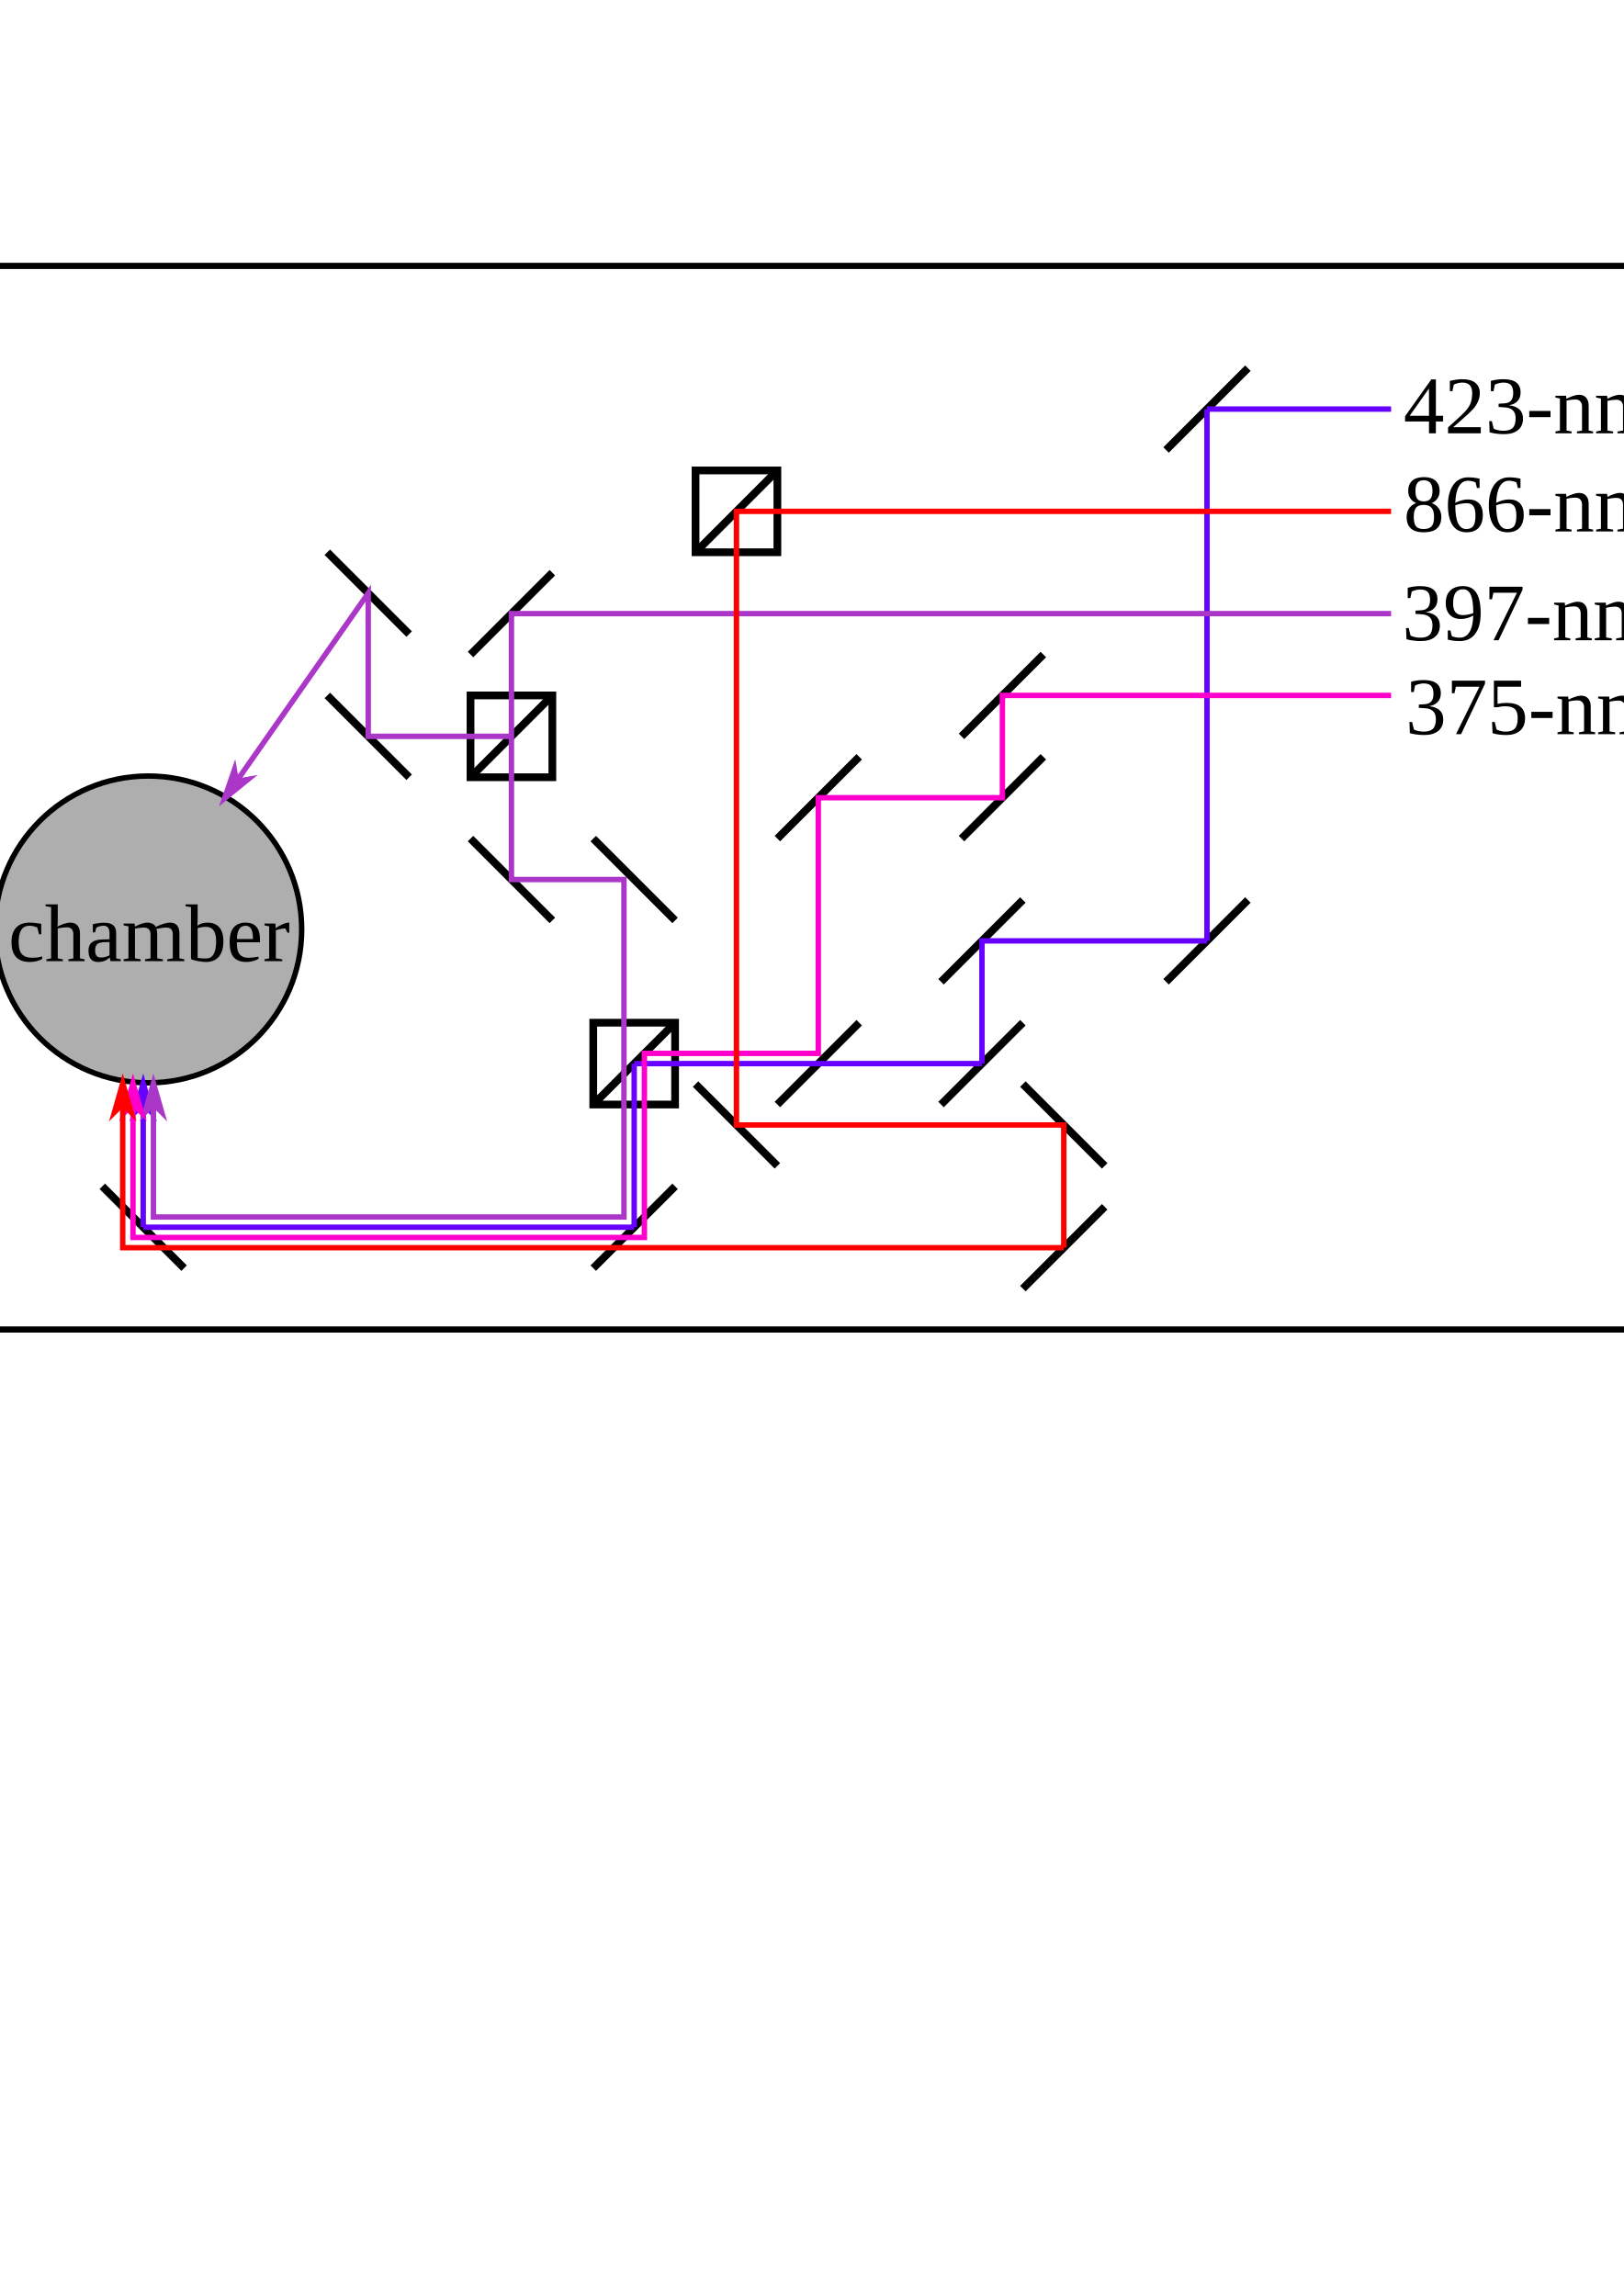
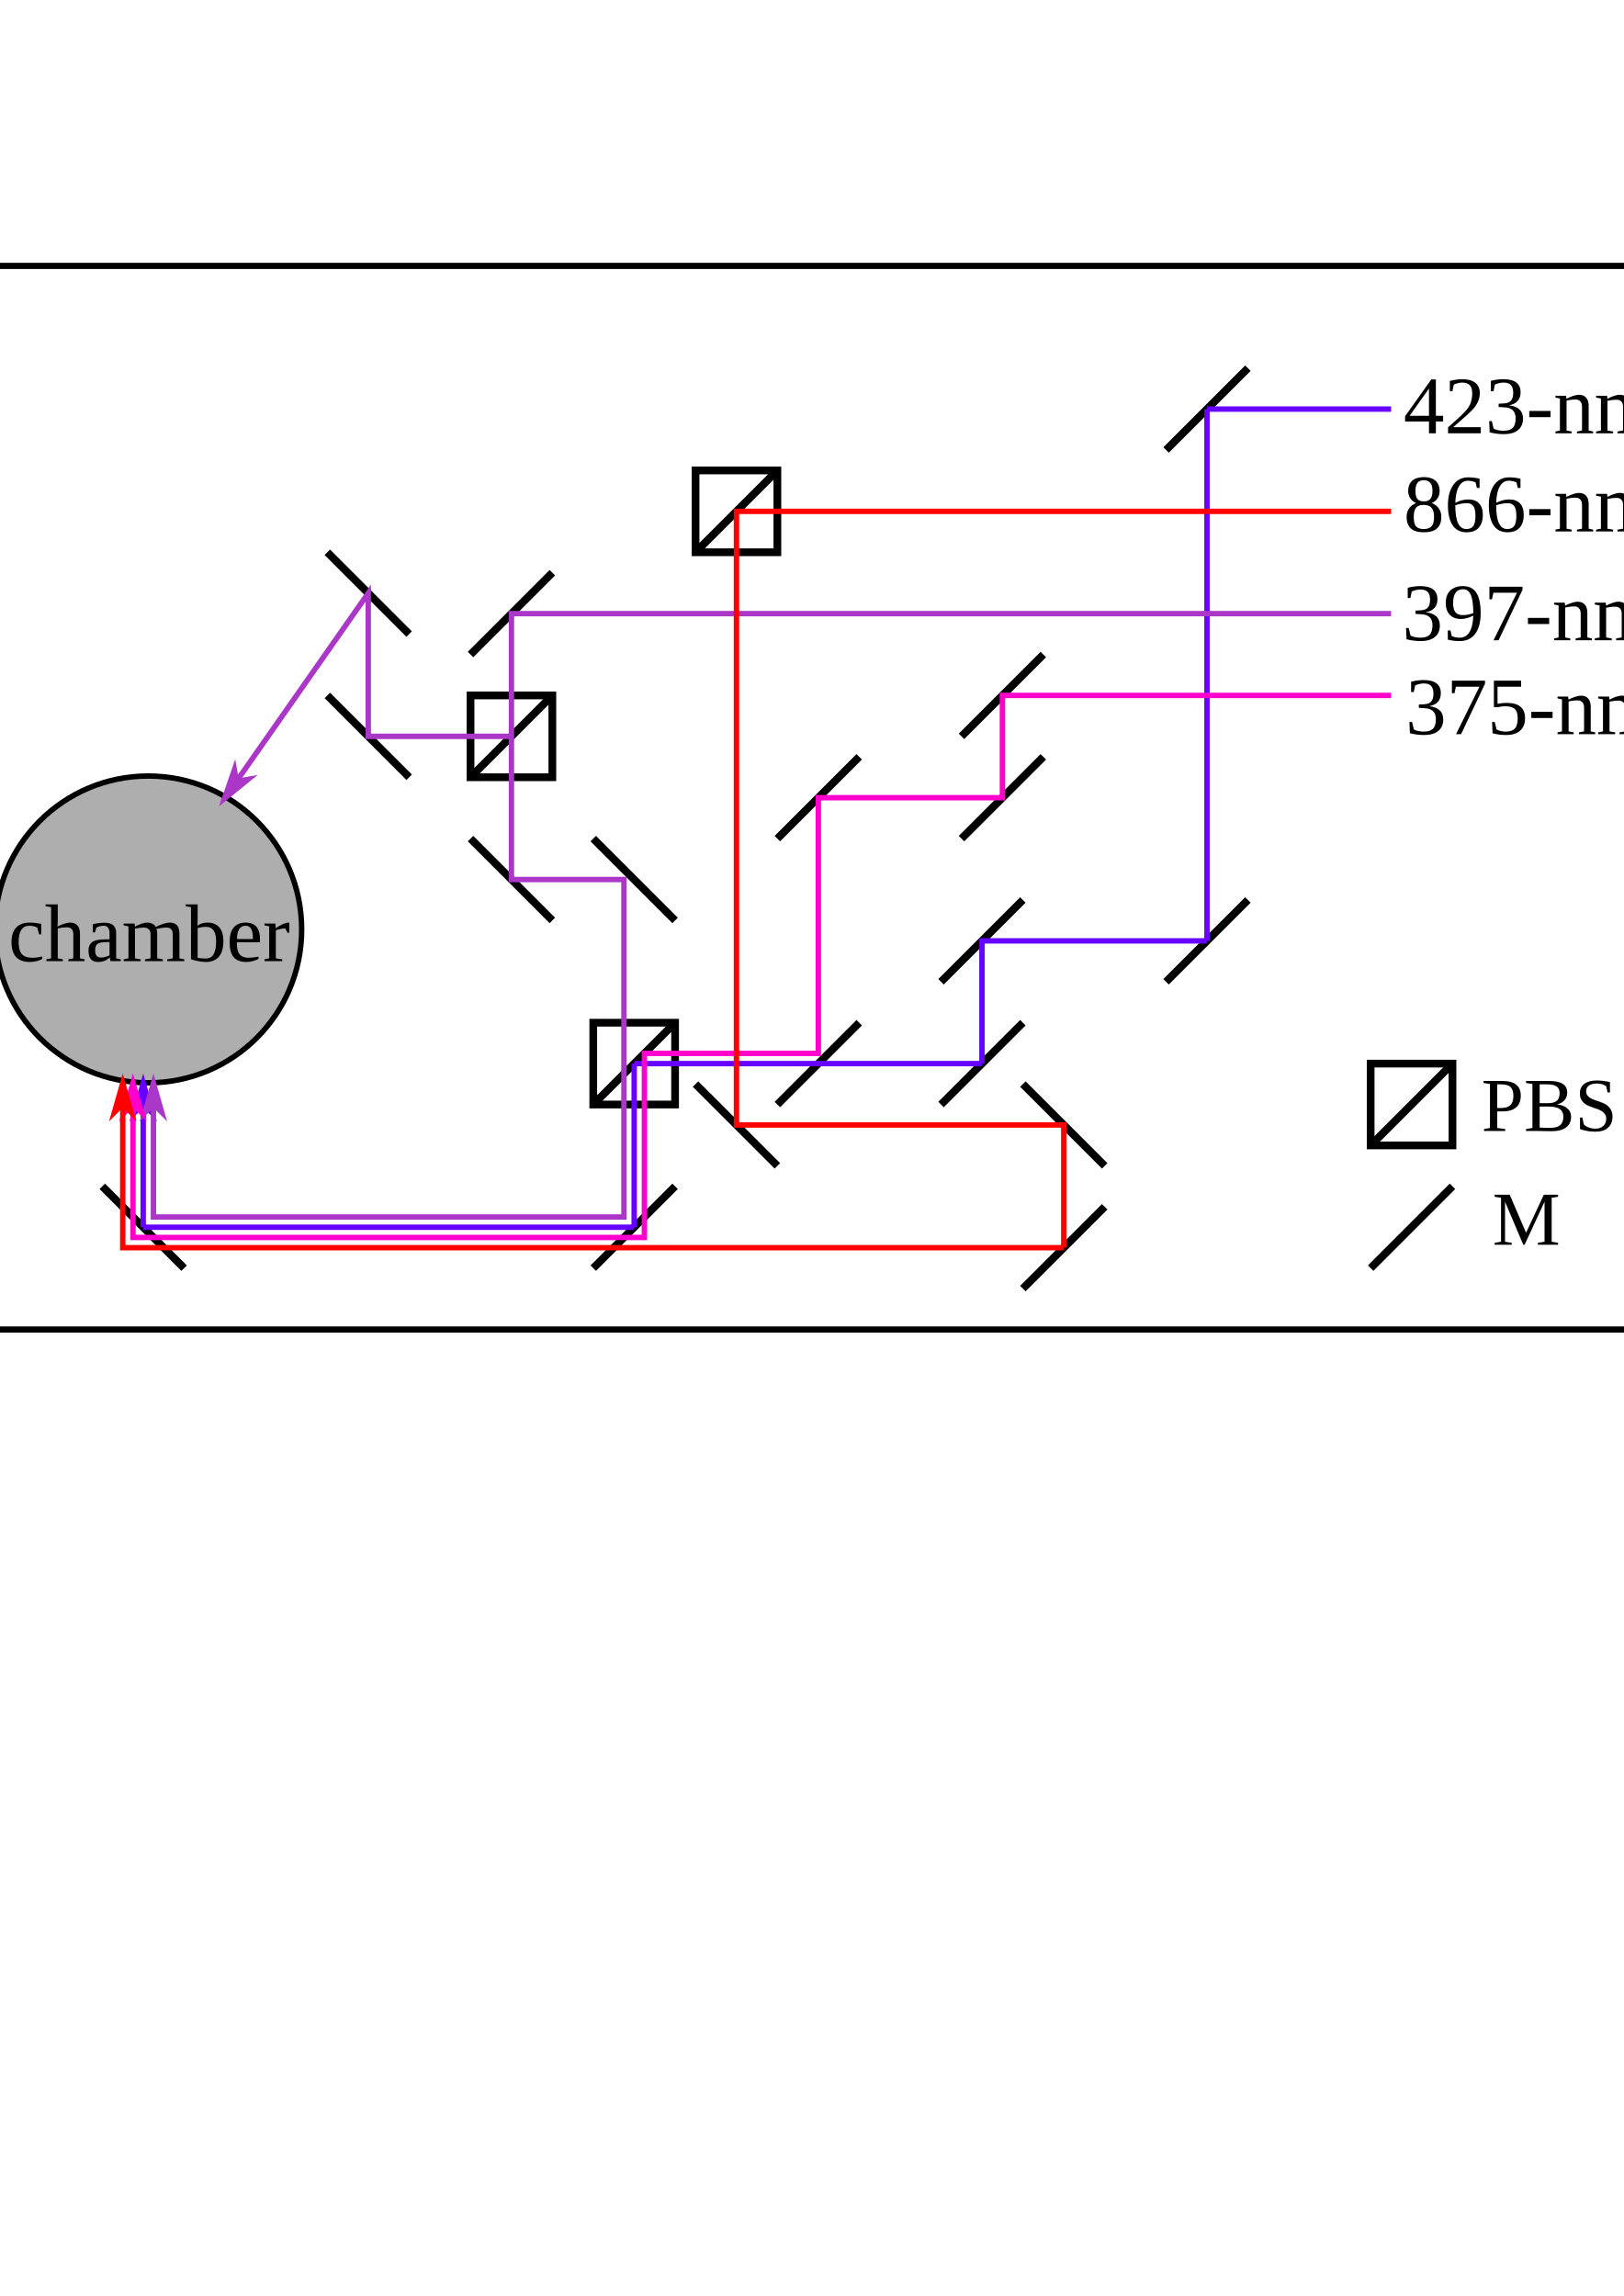
<svg xmlns="http://www.w3.org/2000/svg" width="210mm" height="297mm" viewBox="0 0 210 297" version="1.1" id="svg5">
  <defs id="defs2">
    <marker style="overflow:visible;" id="Arrow1Mend" refX="0.0" refY="0.0" orient="auto">
      <path transform="scale(0.4) rotate(180) translate(10,0)" style="fill-rule:evenodd;fill:context-stroke;stroke:context-stroke;stroke-width:1.0pt;" d="M 0.0,0.0 L 5.0,-5.0 L -12.5,0.0 L 5.0,5.0 L 0.0,0.0 z " id="path2198" />
    </marker>
    <marker style="overflow:visible;" id="Arrow1Lend" refX="0.0" refY="0.0" orient="auto">
      <path transform="scale(0.8) rotate(180) translate(12.5,0)" style="fill-rule:evenodd;fill:context-stroke;stroke:context-stroke;stroke-width:1.0pt;" d="M 0.0,0.0 L 5.0,-5.0 L -12.5,0.0 L 5.0,5.0 L 0.0,0.0 z " id="path2192" />
    </marker>
    <marker style="overflow:visible" id="Arrow2Lstart" refX="0.0" refY="0.0" orient="auto">
      <path transform="scale(1.1) translate(1,0)" d="M 8.719,4.034 L -2.207,0.016 L 8.719,-4.002 C 6.973,-1.63 6.983,1.616 8.719,4.034 z " style="stroke:context-stroke;fill-rule:evenodd;fill:context-stroke;stroke-width:0.625;stroke-linejoin:round" id="path2207" />
    </marker>
  </defs>
  <g id="layer1">
    <circle style="fill:#000000;fill-opacity:0.32;fill-rule:evenodd;stroke:#000000;stroke-width:0.7;stroke-opacity:1;stroke-miterlimit:4;stroke-dasharray:none" id="path55" cx="19.174" cy="120.226" r="19.844" />
    <text xml:space="preserve" style="font-style:normal;font-variant:normal;font-weight:normal;font-stretch:normal;font-size:10.583px;line-height:1.25;font-family:'Times New Roman';-inkscape-font-specification:'Times New Roman, Normal';font-variant-ligatures:normal;font-variant-caps:normal;font-variant-numeric:normal;font-variant-east-asian:normal;fill:#000000;fill-opacity:1;stroke:none;stroke-width:0.265" x="1.083" y="124.328" id="text3078">
      <tspan id="tspan3076" style="font-style:normal;font-variant:normal;font-weight:normal;font-stretch:normal;font-size:10.583px;font-family:'Times New Roman';-inkscape-font-specification:'Times New Roman, Normal';font-variant-ligatures:normal;font-variant-caps:normal;font-variant-numeric:normal;font-variant-east-asian:normal;stroke-width:0.265" x="1.083" y="124.328">chamber</tspan>
    </text>
    <text xml:space="preserve" style="font-style:normal;font-weight:normal;font-size:10.583px;line-height:1.25;font-family:'Times New Roman';fill:#000000;fill-opacity:1;stroke:none;stroke-width:0.265;-inkscape-font-specification:'Times New Roman, Normal';font-stretch:normal;font-variant:normal;font-variant-ligatures:normal;font-variant-caps:normal;font-variant-numeric:normal;font-variant-east-asian:normal" x="181.52" y="56.051" id="text5086">
      <tspan id="tspan5084" style="stroke-width:0.265;-inkscape-font-specification:'Times New Roman, Normal';font-family:'Times New Roman';font-weight:normal;font-style:normal;font-stretch:normal;font-variant:normal;font-size:10.583px;font-variant-ligatures:normal;font-variant-caps:normal;font-variant-numeric:normal;font-variant-east-asian:normal" x="181.52" y="56.051">423-nm</tspan>
    </text>
    <path style="fill:none;stroke:#000000;stroke-width:1;stroke-linecap:butt;stroke-linejoin:miter;stroke-miterlimit:4;stroke-dasharray:none;stroke-opacity:1" d="M 161.396,47.625 150.812,58.208" id="path5555" />
+     <path style="fill:none;stroke:#000000;stroke-width:1;stroke-linecap:butt;stroke-linejoin:miter;stroke-miterlimit:4;stroke-dasharray:none;stroke-opacity:1" d="m 187.854,153.458 -10.583,10.583" id="path5555-8" />
    <path style="fill:none;stroke:#000000;stroke-width:1;stroke-linecap:butt;stroke-linejoin:miter;stroke-miterlimit:4;stroke-dasharray:none;stroke-opacity:1" d="M 13.229,153.458 23.812,164.042" id="path5555-24" />
    <path style="fill:none;stroke:#000000;stroke-width:1;stroke-linecap:butt;stroke-linejoin:miter;stroke-miterlimit:4;stroke-dasharray:none;stroke-opacity:1" d="M 132.292,116.417 121.708,127" id="path5555-2" />
    <path style="fill:none;stroke:#000000;stroke-width:1;stroke-linecap:butt;stroke-linejoin:miter;stroke-miterlimit:4;stroke-dasharray:none;stroke-opacity:1" d="M 134.938,97.896 124.354,108.479" id="path5555-2-4" />
    <path style="fill:none;stroke:#000000;stroke-width:1;stroke-linecap:butt;stroke-linejoin:miter;stroke-miterlimit:4;stroke-dasharray:none;stroke-opacity:1" d="M 134.938,84.667 124.354,95.25" id="path5555-2-4-6" />
    <path style="fill:none;stroke:#000000;stroke-width:1;stroke-linecap:butt;stroke-linejoin:miter;stroke-miterlimit:4;stroke-dasharray:none;stroke-opacity:1" d="M 71.438,74.083 60.854,84.667" id="path5555-2-5" />
    <path style="fill:none;stroke:#000000;stroke-width:1;stroke-linecap:butt;stroke-linejoin:miter;stroke-miterlimit:4;stroke-dasharray:none;stroke-opacity:1" d="m 132.292,132.292 -10.583,10.583" id="path5555-2-8" />
    <path style="fill:none;stroke:#000000;stroke-width:1;stroke-linecap:butt;stroke-linejoin:miter;stroke-miterlimit:4;stroke-dasharray:none;stroke-opacity:1" d="m 111.125,132.292 -10.583,10.583" id="path5555-2-8-8" />
    <path style="fill:none;stroke:#000000;stroke-width:1;stroke-linecap:butt;stroke-linejoin:miter;stroke-miterlimit:4;stroke-dasharray:none;stroke-opacity:1" d="M 111.125,97.896 100.542,108.479" id="path5555-2-8-8-5" />
    <path style="fill:none;stroke:#000000;stroke-width:1;stroke-linecap:butt;stroke-linejoin:miter;stroke-miterlimit:4;stroke-dasharray:none;stroke-opacity:1" d="m 87.313,153.458 -10.583,10.583" id="path5555-2-8-2" />
    <path style="fill:none;stroke:#000000;stroke-width:1;stroke-linecap:butt;stroke-linejoin:miter;stroke-miterlimit:4;stroke-dasharray:none;stroke-opacity:1" d="M 87.313,132.292 76.729,142.875" id="path5555-2-8-3" />
    <path style="fill:none;stroke:#000000;stroke-width:1;stroke-linecap:butt;stroke-linejoin:miter;stroke-miterlimit:4;stroke-dasharray:none;stroke-opacity:1" d="m 150.812,127 10.583,-10.583" id="path5555-3" />
    <path style="fill:none;stroke:#000000;stroke-width:1;stroke-linecap:butt;stroke-linejoin:miter;stroke-miterlimit:4;stroke-dasharray:none;stroke-opacity:1" d="M 132.292,166.688 142.875,156.104" id="path5555-3-9" />
    <path style="fill:none;stroke:#000000;stroke-width:1;stroke-linecap:butt;stroke-linejoin:miter;stroke-miterlimit:4;stroke-dasharray:none;stroke-opacity:1" d="M 76.729,108.479 87.312,119.062" id="path5555-3-5" />
    <path style="fill:none;stroke:#000000;stroke-width:1;stroke-linecap:butt;stroke-linejoin:miter;stroke-miterlimit:4;stroke-dasharray:none;stroke-opacity:1" d="M 89.958,140.229 100.542,150.812" id="path5555-3-5-8" />
    <path style="fill:none;stroke:#000000;stroke-width:1;stroke-linecap:butt;stroke-linejoin:miter;stroke-miterlimit:4;stroke-dasharray:none;stroke-opacity:1" d="M 132.292,140.229 142.875,150.812" id="path5555-3-5-8-7" />
    <path style="fill:none;stroke:#000000;stroke-width:1;stroke-linecap:butt;stroke-linejoin:miter;stroke-miterlimit:4;stroke-dasharray:none;stroke-opacity:1" d="m 60.854,108.479 10.583,10.583" id="path5555-3-5-4" />
    <path style="fill:none;stroke:#000000;stroke-width:1;stroke-linecap:butt;stroke-linejoin:miter;stroke-miterlimit:4;stroke-dasharray:none;stroke-opacity:1" d="M 42.333,89.958 52.917,100.542" id="path5555-3-5-4-7" />
    <path style="fill:none;stroke:#000000;stroke-width:1;stroke-linecap:butt;stroke-linejoin:miter;stroke-miterlimit:4;stroke-dasharray:none;stroke-opacity:1" d="M 42.333,71.438 52.917,82.021" id="path5555-3-5-4-7-6" />
    <rect style="fill:none;fill-opacity:0.32;stroke:#000000;stroke-width:1;stroke-miterlimit:4;stroke-dasharray:none;stroke-opacity:1" id="rect5884" width="10.583" height="10.583" x="76.729" y="132.292" />
    <path style="fill:none;stroke:#000000;stroke-width:1;stroke-linecap:butt;stroke-linejoin:miter;stroke-miterlimit:4;stroke-dasharray:none;stroke-opacity:1" d="M 71.438,89.958 60.854,100.542" id="path5555-2-8-3-2" />
    <rect style="fill:none;fill-opacity:0.32;stroke:#000000;stroke-width:1;stroke-miterlimit:4;stroke-dasharray:none;stroke-opacity:1" id="rect5884-8" width="10.583" height="10.583" x="60.854" y="89.958" />
    <path style="fill:none;stroke:#000000;stroke-width:1;stroke-linecap:butt;stroke-linejoin:miter;stroke-miterlimit:4;stroke-dasharray:none;stroke-opacity:1" d="M 100.542,60.854 89.958,71.437" id="path5555-2-8-3-2-4" />
    <rect style="fill:none;fill-opacity:0.32;stroke:#000000;stroke-width:1;stroke-miterlimit:4;stroke-dasharray:none;stroke-opacity:1" id="rect5884-8-5" width="10.583" height="10.583" x="89.958" y="60.854" />
+     <path style="fill:none;stroke:#000000;stroke-width:1;stroke-linecap:butt;stroke-linejoin:miter;stroke-miterlimit:4;stroke-dasharray:none;stroke-opacity:1" d="m 187.854,137.583 -10.583,10.583" id="path5555-2-8-3-2-4-0" />
+     <rect style="fill:none;fill-opacity:0.32;stroke:#000000;stroke-width:1;stroke-miterlimit:4;stroke-dasharray:none;stroke-opacity:1" id="rect5884-8-5-2" width="10.583" height="10.583" x="177.271" y="137.583" />
    <path style="fill:none;fill-opacity:1;stroke:#6600ff;stroke-width:0.7;stroke-linecap:butt;stroke-linejoin:miter;stroke-miterlimit:4;stroke-dasharray:none;stroke-opacity:1" d="m 179.917,52.917 h -23.812" id="path6253" />
    <path style="fill:none;fill-opacity:1;stroke:#6600ff;stroke-width:0.7;stroke-linecap:butt;stroke-linejoin:miter;stroke-miterlimit:4;stroke-dasharray:none;stroke-opacity:1" d="m 156.104,52.917 -1e-5,68.792" id="path6368" />
    <path style="fill:none;fill-opacity:1;stroke:#6600ff;stroke-width:0.7;stroke-linecap:butt;stroke-linejoin:miter;stroke-miterlimit:4;stroke-dasharray:none;stroke-opacity:1" d="M 156.104,121.708 H 127 v 15.875" id="path6757" />
    <path style="fill:none;fill-opacity:1;stroke:#6600ff;stroke-width:0.7;stroke-linecap:butt;stroke-linejoin:miter;stroke-miterlimit:4;stroke-dasharray:none;stroke-opacity:1" d="M 127,137.583 H 82.021" id="path6759" />
    <path style="fill:none;fill-opacity:1;stroke:#6600ff;stroke-width:0.7;stroke-linecap:butt;stroke-linejoin:miter;stroke-miterlimit:4;stroke-dasharray:none;stroke-opacity:1" d="M 82.021,137.583 V 158.75" id="path7201" />
    <path style="fill:none;fill-opacity:1;stroke:#6600ff;stroke-width:0.7;stroke-linecap:butt;stroke-linejoin:miter;stroke-miterlimit:4;stroke-dasharray:none;stroke-opacity:1" d="m 82.021,158.75 -63.5,0" id="path7203" />
    <path style="fill:none;fill-opacity:1;stroke:#6600ff;stroke-width:0.7;stroke-linecap:butt;stroke-linejoin:miter;stroke-miterlimit:4;stroke-dasharray:none;stroke-opacity:1;marker-end:url(#Arrow1Mend)" d="m 18.521,158.75 0,-18.521" id="path7205" />
    <text xml:space="preserve" style="font-style:normal;font-weight:normal;font-size:10.583px;line-height:1.25;font-family:'Times New Roman';fill:#000000;fill-opacity:1;stroke:none;stroke-width:0.265;-inkscape-font-specification:'Times New Roman, Normal';font-stretch:normal;font-variant:normal;font-variant-ligatures:normal;font-variant-caps:normal;font-variant-numeric:normal;font-variant-east-asian:normal" x="181.347" y="82.816" id="text10800">
      <tspan id="tspan10798" style="stroke-width:0.265;-inkscape-font-specification:'Times New Roman, Normal';font-family:'Times New Roman';font-weight:normal;font-style:normal;font-stretch:normal;font-variant:normal;font-size:10.583px;font-variant-ligatures:normal;font-variant-caps:normal;font-variant-numeric:normal;font-variant-east-asian:normal" x="181.347" y="82.816">397-nm</tspan>
    </text>
    <path style="fill:none;stroke:#ab37c8;stroke-width:0.7;stroke-linecap:butt;stroke-linejoin:miter;stroke-miterlimit:4;stroke-dasharray:none;stroke-opacity:1;marker-end:url(#Arrow1Mend)" d="M 179.917,79.375 H 66.146 v 34.396 h 14.552 v 43.656 H 19.844 l 0,-17.198" id="path11869" />
    <text xml:space="preserve" style="font-style:normal;font-weight:normal;font-size:10.583px;line-height:1.25;font-family:'Times New Roman';fill:#000000;fill-opacity:1;stroke:none;stroke-width:0.265;-inkscape-font-specification:'Times New Roman, Normal';font-stretch:normal;font-variant:normal;font-variant-ligatures:normal;font-variant-caps:normal;font-variant-numeric:normal;font-variant-east-asian:normal" x="181.787" y="94.971" id="text14557">
      <tspan id="tspan14555" style="stroke-width:0.265;-inkscape-font-specification:'Times New Roman, Normal';font-family:'Times New Roman';font-weight:normal;font-style:normal;font-stretch:normal;font-variant:normal;font-size:10.583px;font-variant-ligatures:normal;font-variant-caps:normal;font-variant-numeric:normal;font-variant-east-asian:normal" x="181.787" y="94.971">375-nm</tspan>
    </text>
    <path style="fill:none;stroke:#ff00cc;stroke-width:0.7;stroke-linecap:butt;stroke-linejoin:miter;stroke-miterlimit:4;stroke-dasharray:none;stroke-opacity:1;marker-end:url(#Arrow1Mend)" d="M 179.917,89.958 H 129.646 V 103.188 h -23.812 v 33.073 H 83.344 v 23.812 H 17.198 l 1e-6,-19.844" id="path15275" />
    <path style="fill:none;stroke:#ab37c8;stroke-width:0.7;stroke-linecap:butt;stroke-linejoin:miter;stroke-miterlimit:4;stroke-dasharray:none;stroke-opacity:1;marker-end:url(#Arrow1Mend)" d="M 66.146,95.25 H 47.625 L 47.625,76.729 29.104,103.188" id="path15508" />
    <text xml:space="preserve" style="font-style:normal;font-weight:normal;font-size:10.583px;line-height:1.25;font-family:'Times New Roman';fill:#000000;fill-opacity:1;stroke:none;stroke-width:0.265;-inkscape-font-specification:'Times New Roman, Normal';font-stretch:normal;font-variant:normal;font-variant-ligatures:normal;font-variant-caps:normal;font-variant-numeric:normal;font-variant-east-asian:normal" x="181.518" y="68.747" id="text17066">
      <tspan id="tspan17064" style="stroke-width:0.265;-inkscape-font-specification:'Times New Roman, Normal';font-family:'Times New Roman';font-weight:normal;font-style:normal;font-stretch:normal;font-variant:normal;font-size:10.583px;font-variant-ligatures:normal;font-variant-caps:normal;font-variant-numeric:normal;font-variant-east-asian:normal" x="181.518" y="68.747">866-nm</tspan>
    </text>
    <path style="fill:none;stroke:#ff0000;stroke-width:0.7;stroke-linecap:butt;stroke-linejoin:miter;stroke-miterlimit:4;stroke-dasharray:none;stroke-opacity:1" d="m 179.917,66.146 -84.667,10e-7 v 79.375 h 42.333 l 0,15.875" id="path17856" />
    <path style="fill:none;stroke:#ff0000;stroke-width:0.7;stroke-linecap:butt;stroke-linejoin:miter;stroke-miterlimit:4;stroke-dasharray:none;stroke-opacity:1;marker-end:url(#Arrow1Mend)" d="M 137.583,161.396 H 15.875 l 0,-21.167" id="path19201" />
    <rect style="fill:none;fill-opacity:0.403;stroke:#000000;stroke-width:0.8;stroke-opacity:1;stroke-miterlimit:4;stroke-dasharray:none" id="rect2653" width="224.896" height="137.583" x="-5.292" y="34.396" />
+     <text xml:space="preserve" style="font-style:normal;font-variant:normal;font-weight:normal;font-stretch:normal;font-size:9.878px;line-height:1.25;font-family:'Times New Roman';-inkscape-font-specification:'Times New Roman, Normal';font-variant-ligatures:normal;font-variant-caps:normal;font-variant-numeric:normal;font-variant-east-asian:normal;stroke-width:0.265" x="191.594" y="146.297" id="text2683">
+       <tspan id="tspan2681" style="font-style:normal;font-variant:normal;font-weight:normal;font-stretch:normal;font-size:9.878px;font-family:'Times New Roman';-inkscape-font-specification:'Times New Roman, Normal';font-variant-ligatures:normal;font-variant-caps:normal;font-variant-numeric:normal;font-variant-east-asian:normal;stroke-width:0.265" x="191.594" y="146.297">PBS</tspan>
+     </text>
+     <text xml:space="preserve" style="font-size:9.878px;line-height:1.25;font-family:'Times New Roman';-inkscape-font-specification:'Times New Roman, Normal';stroke-width:0.265" x="193.027" y="161.018" id="text4863">
+       <tspan id="tspan4861" style="stroke-width:0.265" x="193.027" y="161.018">M</tspan>
+     </text>
  </g>
</svg>
